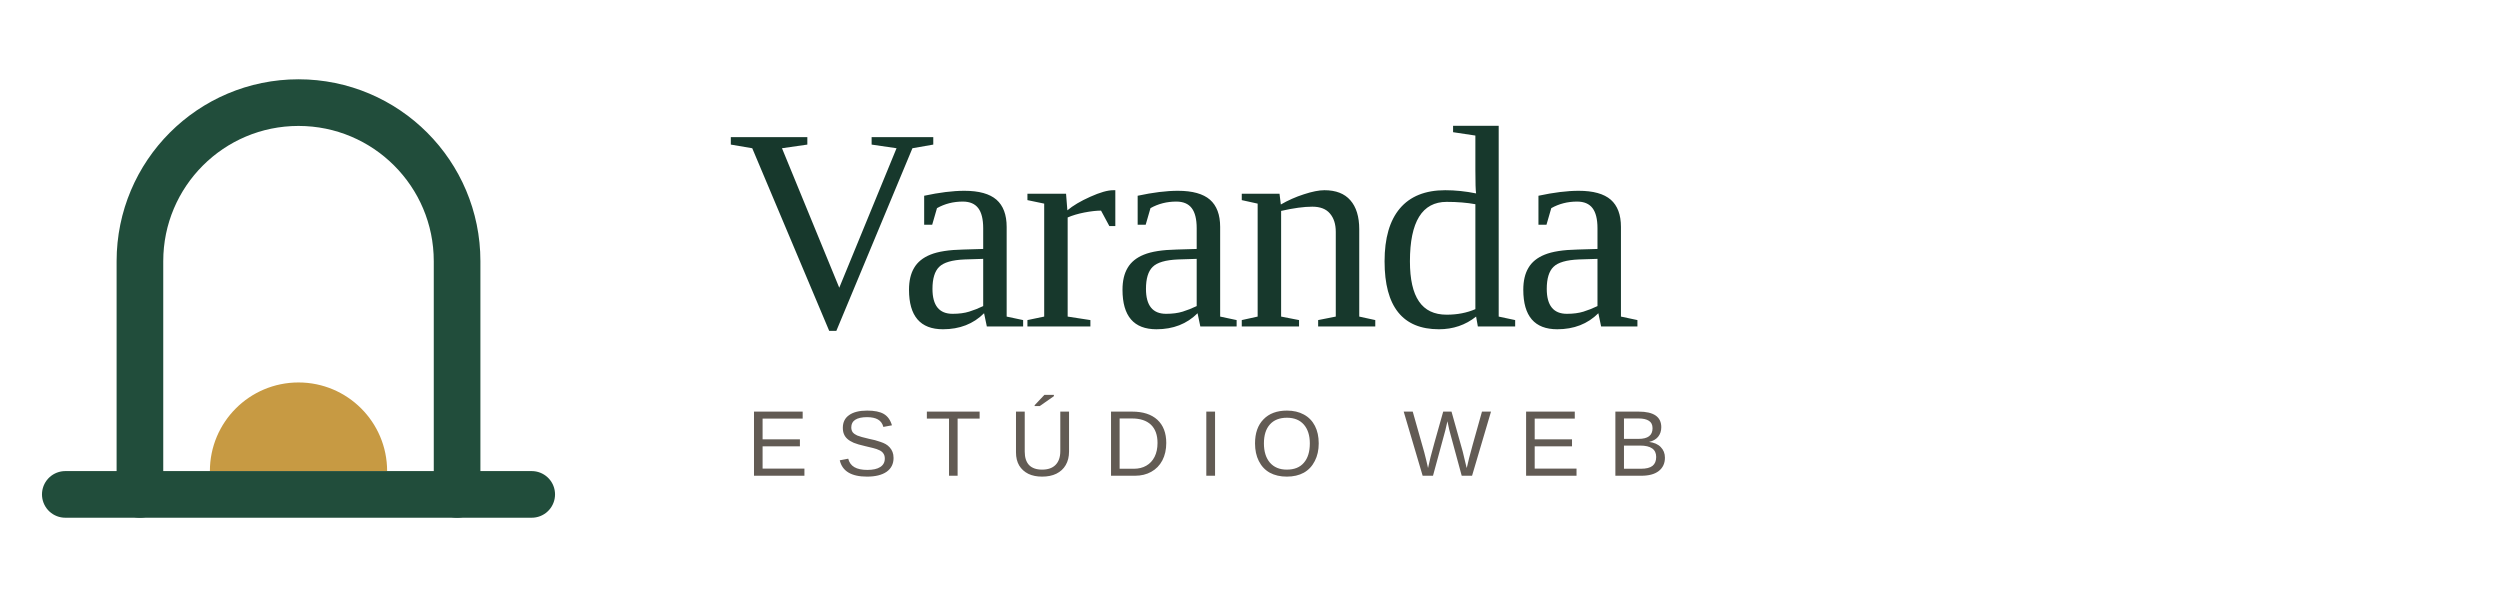
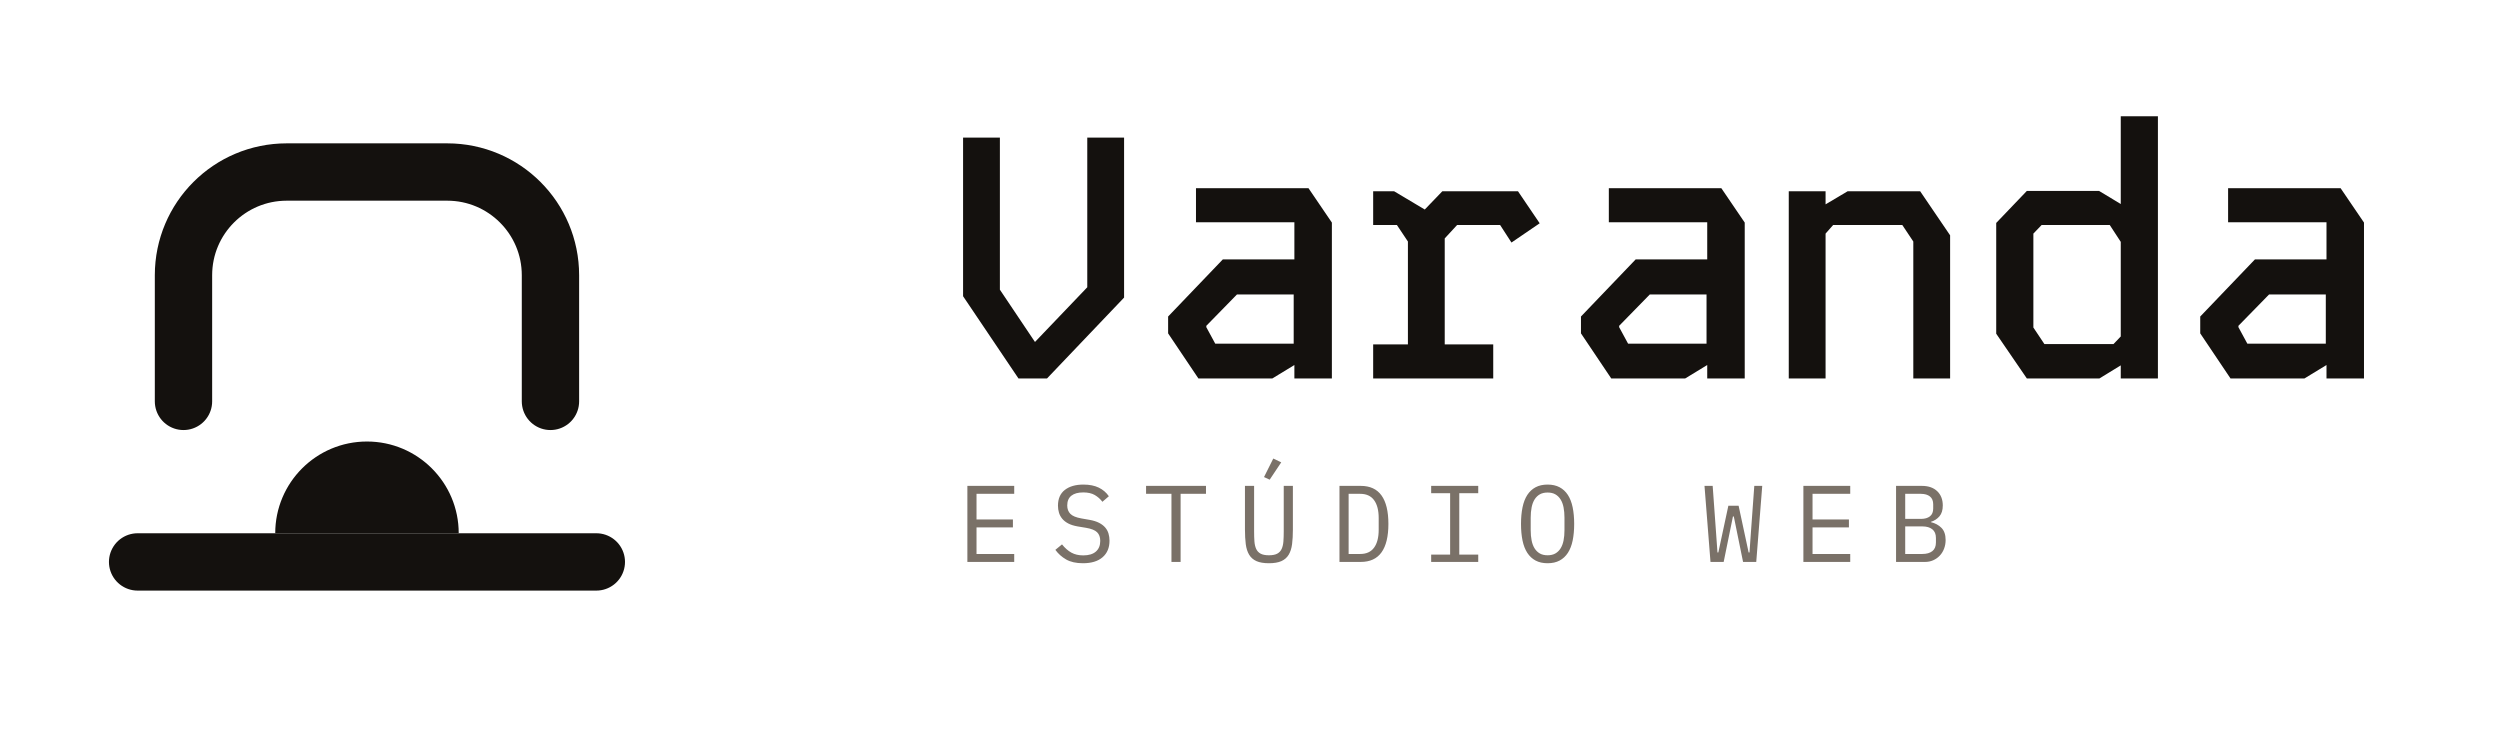
- <svg xmlns="http://www.w3.org/2000/svg" viewBox="0 0 268 64" width="268" height="64" role="img" aria-label="Varanda Estúdio Web">
-   <g>
-     <path d="M15 53V28a17 17 0 0 1 34 0v25" fill="none" stroke="#214d3b" stroke-width="5" stroke-linecap="round" />
-     <path d="M22.5 50.5a9.5 9.5 0 0 1 19 0Z" fill="#c79a43" />
-     <path d="M7 53h50" fill="none" stroke="#214d3b" stroke-width="5" stroke-linecap="round" />
-   </g>
-   <text x="78" y="35" fill="#17382c" font-family="Iowan Old Style, Baskerville, Times New Roman, serif" font-size="31" letter-spacing="-0.6">Varanda</text>
-   <text x="80" y="51" fill="#625b54" font-family="Helvetica Neue, Arial, sans-serif" font-size="10" letter-spacing="2.9">ESTÚDIO WEB</text>
+ <svg xmlns="http://www.w3.org/2000/svg" viewBox="0 0 218 64" width="218" height="64" role="img" aria-label="Varanda Estúdio Web">
+   <path d="M16 35V24a9 9 0 0 1 9-9h14a9 9 0 0 1 9 9v11" fill="none" stroke="#14110e" stroke-width="5" stroke-linecap="round" stroke-linejoin="round" />
+   <path d="M12 49h40" fill="none" stroke="#14110e" stroke-width="5" stroke-linecap="round" />
+   <path d="M24 46.5a8 8 0 0 1 16 0Z" fill="#14110e" />
+   <path d="M94.81 12.0V25.05L90.25 29.82L87.19 25.26V12.0H83.98V25.83L88.81 33.0H91.3L98.02 25.95V12.0ZM104.29 16.41V19.38H112.87V22.62H106.63L101.86 27.6V29.07L104.5 33.0H110.95L112.87 31.83V33.0H116.14V19.41L114.1 16.41ZM105.19 28.53V28.41L107.86 25.68H112.81V29.97H105.97ZM119.74 16.68V19.62H121.81L122.77 21.06V30.03H119.74V33.0H130.21V30.03H125.98V20.79L127.06 19.62H130.81L131.8 21.15L134.26 19.47L132.37 16.68H125.77L124.24 18.27L121.57 16.68ZM140.29 16.41V19.38H148.87V22.62H142.63L137.86 27.6V29.07L140.5 33.0H146.95L148.87 31.83V33.0H152.14V19.41L150.1 16.41ZM141.19 28.53V28.41L143.86 25.68H148.81V29.97H141.97ZM155.98 16.68V33.0H159.19V20.37L159.85 19.62H165.88L166.84 21.06V33.0H170.05V20.52L167.44 16.68H161.11L159.19 17.82V16.68ZM184.93 10.14H188.17V33.0H184.93V31.86L183.07 33.0H176.74L174.07 29.1V19.44L176.74 16.65H183.04L184.93 17.79ZM177.31 28.56 178.27 30.0H184.3L184.93 29.34V21.09L183.97 19.62H178.03L177.31 20.37ZM194.29 16.41V19.38H202.87V22.62H196.63L191.86 27.6V29.07L194.5 33.0H200.95L202.87 31.83V33.0H206.14V19.41L204.1 16.41ZM195.19 28.53V28.41L197.86 25.68H202.81V29.97H195.97Z" fill="#14110e" />
+   <path d="M84.355 49.0V42.369H88.44V43.062H85.153V45.295H88.326V45.989H85.153V48.306H88.44V49.0ZM94.431 49.114Q93.538 49.114 92.968 48.786Q92.398 48.459 92.027 47.946L92.607 47.471Q92.996 47.955 93.429 48.192Q93.861 48.43 94.459 48.43Q95.181 48.43 95.561 48.097Q95.941 47.765 95.941 47.166Q95.941 46.682 95.666 46.411Q95.39 46.141 94.706 46.026L93.965 45.903Q93.481 45.818 93.153 45.647Q92.825 45.475 92.626 45.233Q92.426 44.991 92.341 44.701Q92.255 44.412 92.255 44.098Q92.255 43.186 92.854 42.721Q93.453 42.255 94.469 42.255Q95.267 42.255 95.813 42.521Q96.359 42.787 96.692 43.272L96.131 43.756Q95.856 43.395 95.466 43.167Q95.077 42.939 94.459 42.939Q93.785 42.939 93.424 43.224Q93.063 43.509 93.063 44.079Q93.063 44.526 93.334 44.806Q93.605 45.086 94.307 45.209L95.02 45.333Q95.504 45.419 95.837 45.59Q96.169 45.761 96.374 45.998Q96.578 46.236 96.663 46.53Q96.749 46.825 96.749 47.148Q96.749 48.069 96.146 48.591Q95.542 49.114 94.431 49.114ZM102.949 43.062V49.0H102.151V43.062H99.937V42.369H105.162V43.062ZM109.358 42.369V46.349Q109.358 46.834 109.386 47.214Q109.415 47.594 109.538 47.865Q109.662 48.136 109.923 48.278Q110.184 48.42 110.65 48.42Q111.115 48.42 111.377 48.278Q111.638 48.136 111.761 47.865Q111.885 47.594 111.913 47.214Q111.942 46.834 111.942 46.349V42.369H112.74V46.16Q112.74 46.901 112.669 47.451Q112.597 48.002 112.374 48.373Q112.151 48.743 111.738 48.929Q111.324 49.114 110.65 49.114Q109.975 49.114 109.562 48.929Q109.149 48.743 108.926 48.373Q108.702 48.002 108.631 47.451Q108.56 46.901 108.56 46.16V42.369ZM110.716 41.828 110.222 41.599 111.03 39.984 111.723 40.317ZM116.802 42.369H118.655Q119.871 42.369 120.469 43.205Q121.068 44.041 121.068 45.684Q121.068 47.328 120.469 48.164Q119.871 49.0 118.655 49.0H116.802ZM118.617 48.306Q119.415 48.306 119.819 47.755Q120.222 47.205 120.222 46.197V45.172Q120.222 44.165 119.819 43.614Q119.415 43.062 118.617 43.062H117.6V48.306ZM124.798 49.0V48.364H126.451V43.005H124.798V42.369H128.902V43.005H127.249V48.364H128.902V49.0ZM134.95 49.114Q134.342 49.114 133.905 48.881Q133.468 48.648 133.183 48.212Q132.898 47.775 132.765 47.138Q132.632 46.502 132.632 45.684Q132.632 44.877 132.765 44.236Q132.898 43.594 133.183 43.157Q133.468 42.721 133.905 42.488Q134.342 42.255 134.95 42.255Q135.558 42.255 135.995 42.488Q136.432 42.721 136.717 43.157Q137.002 43.594 137.135 44.236Q137.268 44.877 137.268 45.684Q137.268 46.502 137.135 47.138Q137.002 47.775 136.717 48.212Q136.432 48.648 135.995 48.881Q135.558 49.114 134.95 49.114ZM134.95 48.42Q135.349 48.42 135.624 48.264Q135.9 48.107 136.08 47.822Q136.261 47.537 136.342 47.133Q136.422 46.73 136.422 46.226V45.143Q136.422 44.649 136.342 44.24Q136.261 43.832 136.08 43.547Q135.9 43.262 135.624 43.105Q135.349 42.949 134.95 42.949Q134.551 42.949 134.275 43.105Q134 43.262 133.819 43.547Q133.639 43.832 133.558 44.24Q133.477 44.649 133.477 45.143V46.226Q133.477 46.73 133.558 47.133Q133.639 47.537 133.819 47.822Q134 48.107 134.275 48.264Q134.551 48.42 134.95 48.42ZM149.155 49.0 148.632 42.369H149.345L149.62 46.169L149.763 48.173H149.839L150.713 44.098H151.606L152.48 48.173H152.556L152.698 46.169L152.974 42.369H153.667L153.145 49.0H151.995L151.188 45.038H151.112L150.304 49.0ZM157.255 49.0V42.369H161.34V43.062H158.053V45.295H161.226V45.989H158.053V48.306H161.34V49.0ZM165.336 42.369H167.587Q168.442 42.369 168.927 42.834Q169.411 43.3 169.411 44.079Q169.411 44.678 169.122 45.02Q168.832 45.361 168.376 45.504V45.532Q168.936 45.666 169.297 46.031Q169.658 46.397 169.658 47.09Q169.658 47.489 169.525 47.841Q169.392 48.193 169.15 48.449Q168.908 48.706 168.58 48.853Q168.252 49.0 167.872 49.0H165.336ZM167.635 48.306Q168.186 48.306 168.499 48.059Q168.813 47.812 168.813 47.3V46.91Q168.813 46.407 168.499 46.155Q168.186 45.903 167.635 45.903H166.134V48.306ZM167.502 45.248Q168.005 45.248 168.29 45.024Q168.575 44.801 168.575 44.345V43.974Q168.575 43.519 168.29 43.291Q168.005 43.062 167.502 43.062H166.134V45.248Z" fill="#7a7168" />
</svg>
